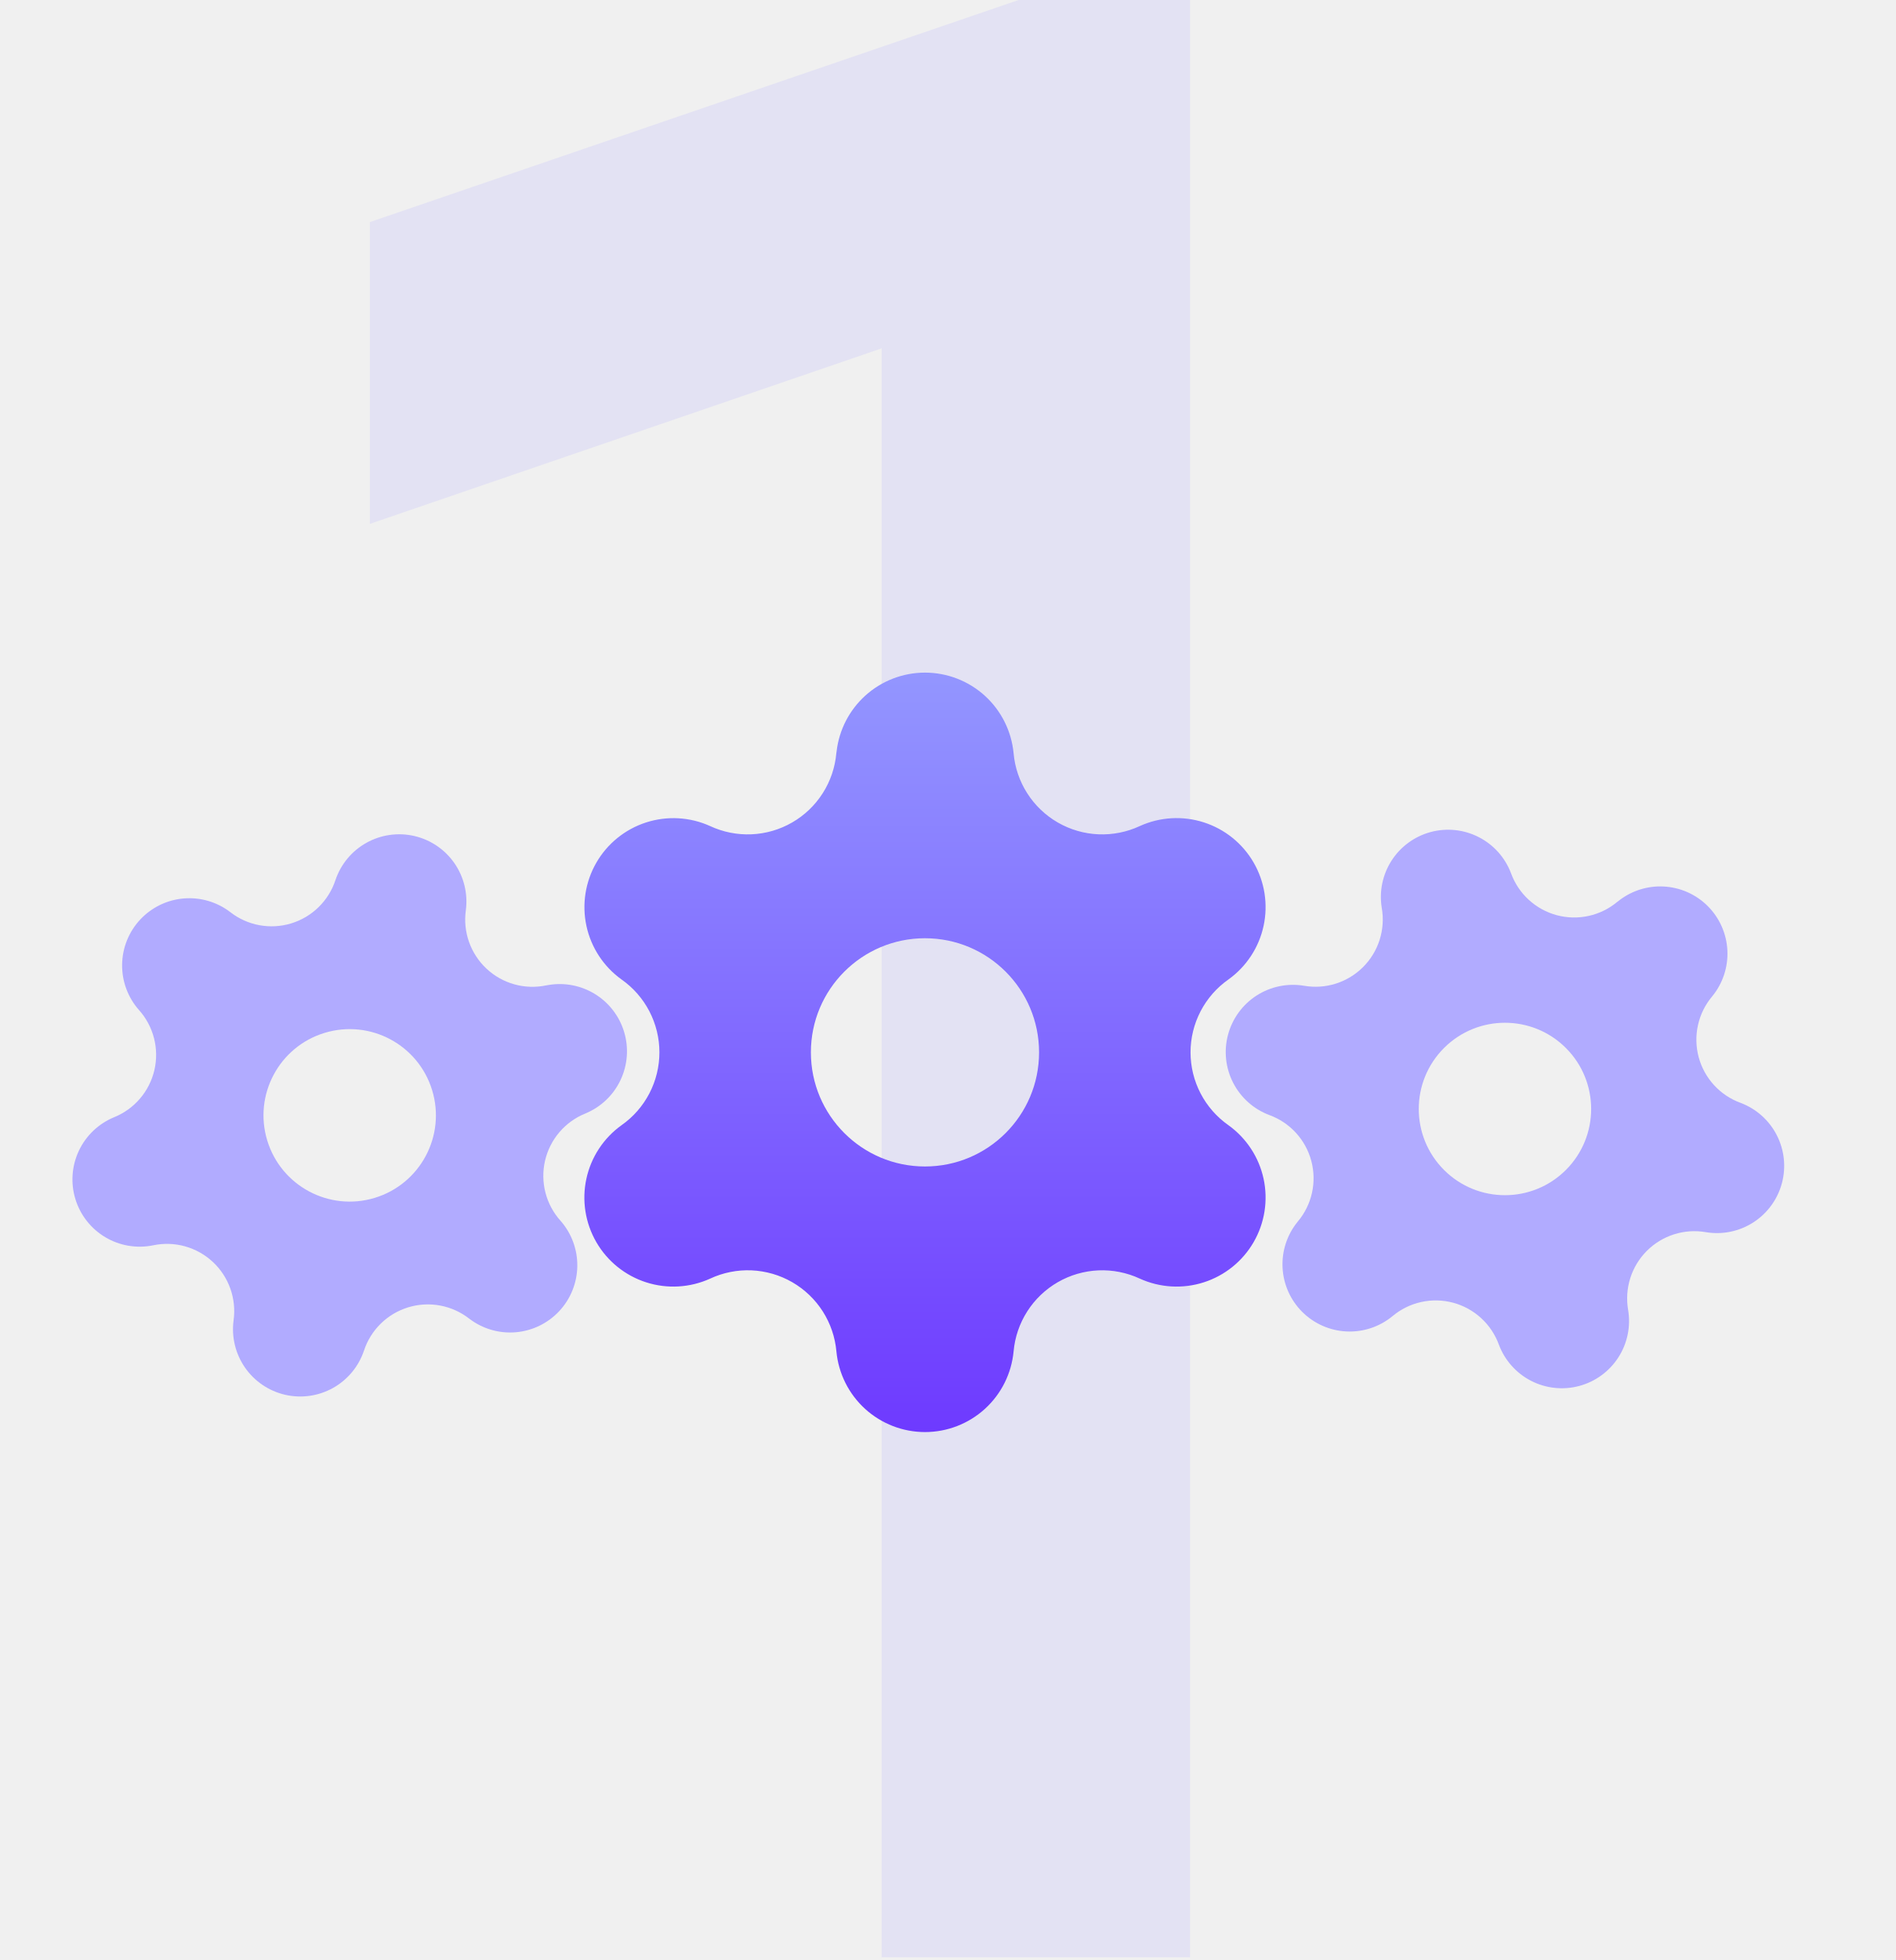
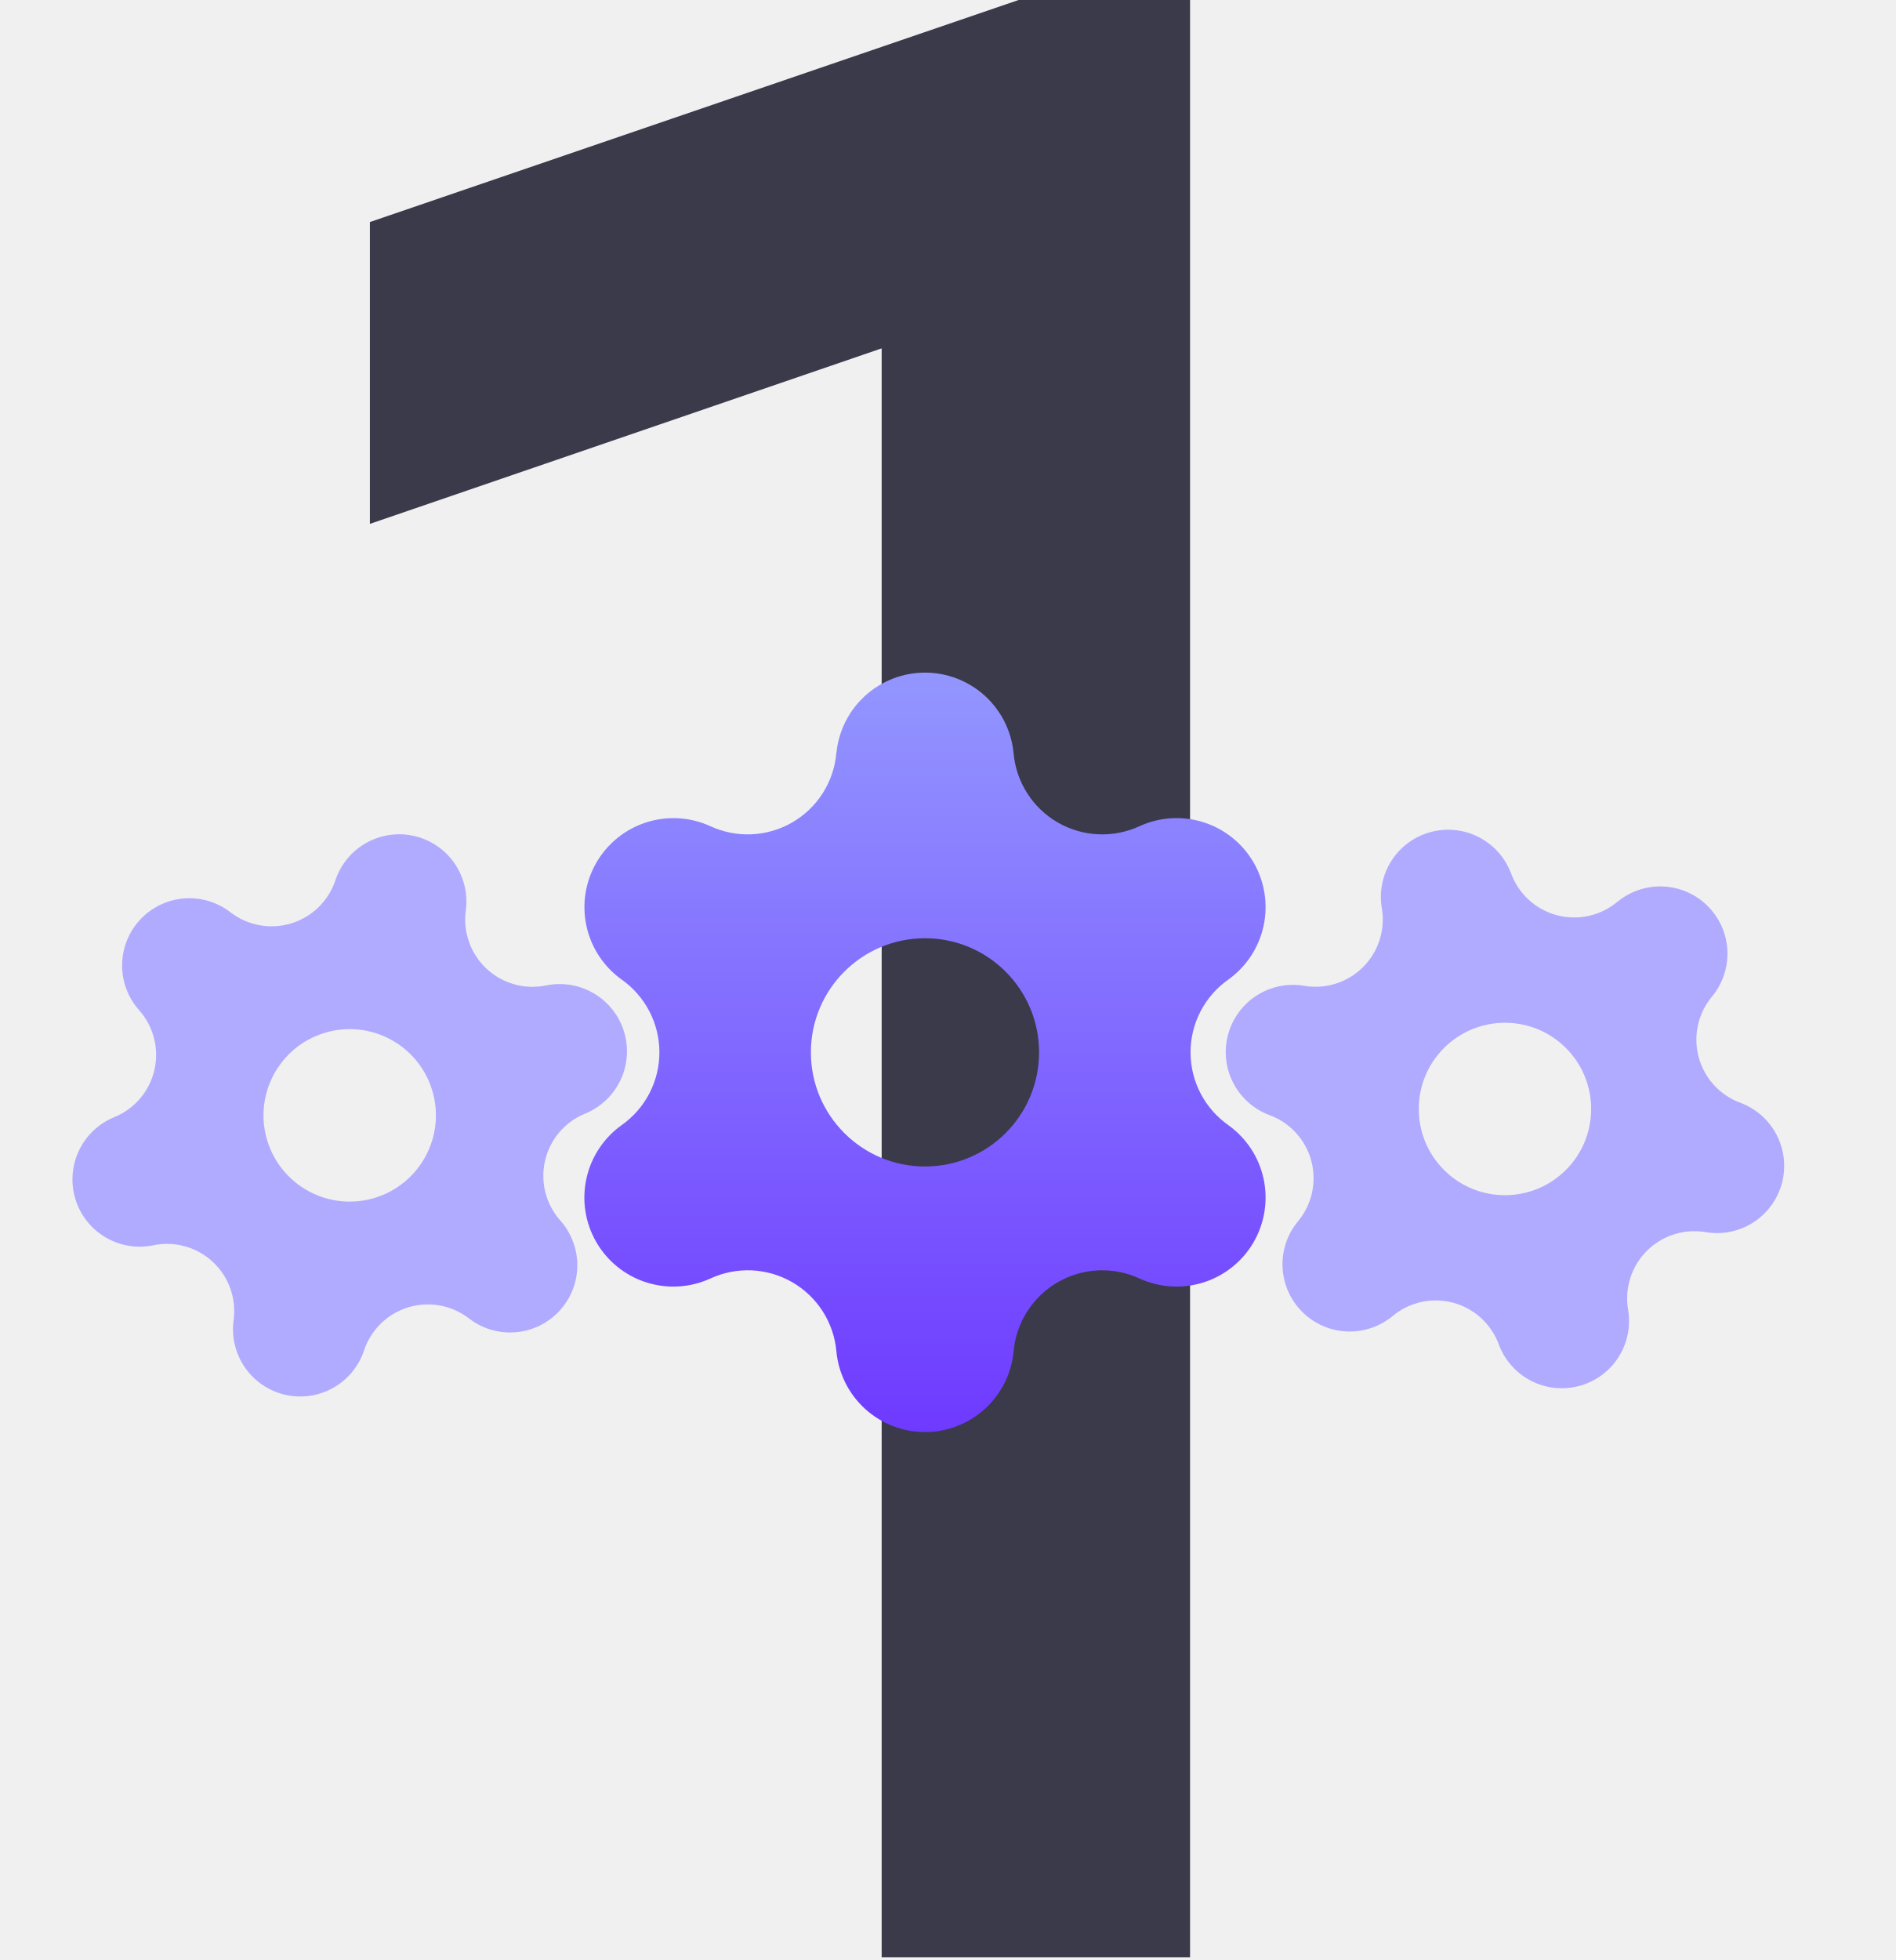
<svg xmlns="http://www.w3.org/2000/svg" width="297" height="307" viewBox="0 0 297 307" fill="none">
-   <path opacity="0.2" d="M138.134 306.563V54.565L57.953 82.055V34.78L159.585 0H186.451V306.563H138.134Z" fill="#B1ABFF" />
-   <g clip-path="url(#clip0_760_1990)">
-     <path d="M144.923 105.354C148.392 105.355 151.737 106.648 154.304 108.982C156.87 111.317 158.474 114.524 158.803 117.978C159 120.209 159.732 122.36 160.937 124.248C162.141 126.136 163.783 127.707 165.723 128.826C167.663 129.946 169.844 130.581 172.082 130.679C174.32 130.776 176.548 130.333 178.578 129.388C181.731 127.956 185.303 127.749 188.6 128.807C191.896 129.864 194.682 132.111 196.414 135.108C198.146 138.106 198.701 141.642 197.971 145.026C197.24 148.411 195.276 151.402 192.461 153.418C190.628 154.704 189.132 156.413 188.099 158.399C187.066 160.386 186.526 162.592 186.526 164.831C186.526 167.07 187.066 169.276 188.099 171.263C189.132 173.249 190.628 174.958 192.461 176.244C195.276 178.26 197.24 181.252 197.971 184.636C198.701 188.02 198.146 191.556 196.414 194.554C194.682 197.552 191.896 199.798 188.6 200.855C185.303 201.913 181.731 201.706 178.578 200.274C176.548 199.329 174.32 198.886 172.082 198.983C169.844 199.081 167.663 199.717 165.723 200.836C163.783 201.955 162.141 203.526 160.937 205.414C159.732 207.302 159 209.453 158.803 211.685C158.474 215.138 156.87 218.345 154.304 220.68C151.737 223.014 148.392 224.308 144.923 224.308C141.454 224.308 138.109 223.014 135.542 220.68C132.975 218.345 131.371 215.138 131.043 211.685C130.846 209.453 130.113 207.301 128.908 205.412C127.703 203.523 126.061 201.953 124.12 200.833C122.179 199.714 119.997 199.078 117.759 198.98C115.52 198.883 113.291 199.327 111.261 200.274C108.108 201.706 104.536 201.913 101.239 200.855C97.942 199.798 95.157 197.552 93.425 194.554C91.693 191.556 91.138 188.02 91.869 184.636C92.6 181.252 94.563 178.26 97.378 176.244C99.211 174.958 100.707 173.249 101.74 171.263C102.773 169.276 103.312 167.07 103.312 164.831C103.312 162.592 102.773 160.386 101.74 158.399C100.707 156.413 99.211 154.704 97.378 153.418C94.567 151.401 92.607 148.41 91.878 145.028C91.149 141.646 91.704 138.114 93.434 135.118C95.164 132.122 97.946 129.876 101.239 128.817C104.533 127.758 108.103 127.962 111.255 129.388C113.285 130.333 115.513 130.776 117.751 130.679C119.989 130.581 122.17 129.946 124.11 128.826C126.05 127.707 127.692 126.136 128.896 124.248C130.101 122.36 130.833 120.209 131.03 117.978L131.077 117.654C131.472 114.324 133.056 111.244 135.542 108.982C138.109 106.648 141.454 105.354 144.923 105.354ZM144.92 146.959C135.048 146.959 127.045 154.962 127.045 164.834C127.045 174.706 135.048 182.709 144.92 182.709C154.792 182.709 162.795 174.706 162.795 164.834C162.795 154.962 154.792 146.959 144.92 146.959Z" fill="url(#paint0_linear_760_1990)" />
+   <path d="M138.134 306.563V54.565L57.953 82.055V34.78L159.585 0H186.451V306.563H138.134Z" fill="#3B3A4B" />
+   <g clip-path="url(#clip0_918_338)">
+     <path d="M144.922 105.354C148.391 105.354 151.736 106.648 154.303 108.982C156.869 111.317 158.473 114.524 158.802 117.978C158.999 120.209 159.732 122.36 160.937 124.248C162.141 126.136 163.783 127.707 165.723 128.826C167.663 129.945 169.844 130.581 172.081 130.679C174.319 130.777 176.548 130.333 178.578 129.388C181.731 127.957 185.303 127.749 188.6 128.807C191.896 129.864 194.682 132.111 196.414 135.108C198.146 138.106 198.7 141.642 197.97 145.026C197.239 148.41 195.275 151.402 192.461 153.418C190.628 154.704 189.132 156.413 188.099 158.399C187.066 160.386 186.526 162.592 186.526 164.831C186.526 167.07 187.066 169.276 188.099 171.263C189.132 173.249 190.628 174.958 192.461 176.244C195.275 178.26 197.239 181.252 197.97 184.636C198.7 188.02 198.146 191.556 196.414 194.554C194.682 197.552 191.896 199.798 188.6 200.855C185.303 201.913 181.731 201.706 178.578 200.274C176.548 199.329 174.319 198.886 172.081 198.983C169.844 199.081 167.663 199.717 165.723 200.836C163.783 201.955 162.141 203.526 160.937 205.414C159.732 207.302 158.999 209.453 158.802 211.685C158.473 215.138 156.869 218.345 154.303 220.68C151.736 223.014 148.391 224.308 144.922 224.308C141.453 224.308 138.108 223.014 135.541 220.68C132.975 218.345 131.37 215.138 131.042 211.685C130.845 209.453 130.113 207.301 128.908 205.412C127.703 203.523 126.061 201.953 124.12 200.833C122.179 199.714 119.997 199.078 117.759 198.98C115.52 198.883 113.291 199.327 111.261 200.274C108.108 201.706 104.535 201.913 101.238 200.855C97.942 199.798 95.156 197.552 93.424 194.554C91.692 191.556 91.137 188.02 91.868 184.636C92.599 181.252 94.563 178.26 97.378 176.244C99.211 174.958 100.706 173.249 101.739 171.263C102.772 169.276 103.312 167.07 103.312 164.831C103.312 162.592 102.772 160.386 101.739 158.399C100.706 156.413 99.211 154.704 97.378 153.418C94.567 151.401 92.607 148.41 91.878 145.028C91.149 141.646 91.703 138.114 93.434 135.118C95.164 132.122 97.946 129.876 101.239 128.817C104.533 127.758 108.103 127.961 111.255 129.388C113.285 130.333 115.513 130.777 117.751 130.679C119.989 130.581 122.17 129.946 124.11 128.826C126.05 127.707 127.692 126.136 128.896 124.248C130.101 122.36 130.833 120.209 131.03 117.978L131.077 117.654C131.472 114.324 133.055 111.244 135.541 108.982C138.108 106.648 141.453 105.355 144.922 105.354ZM144.92 146.959C135.048 146.959 127.045 154.962 127.045 164.834C127.045 174.706 135.048 182.709 144.92 182.709C154.792 182.709 162.795 174.706 162.795 164.834C162.795 154.962 154.792 146.959 144.92 146.959Z" fill="url(#paint0_linear_918_338)" />
  </g>
-   <g clip-path="url(#clip1_760_1990)">
+   <g clip-path="url(#clip1_918_338)">
    <path d="M267.564 141.928C269.417 143.781 270.512 146.259 270.636 148.877C270.761 151.495 269.904 154.066 268.235 156.086C267.148 157.384 266.39 158.924 266.025 160.576C265.66 162.229 265.698 163.945 266.136 165.579C266.575 167.214 267.401 168.719 268.544 169.966C269.687 171.214 271.114 172.167 272.704 172.746C275.153 173.666 277.172 175.464 278.368 177.791C279.565 180.117 279.852 182.805 279.176 185.331C278.5 187.858 276.908 190.044 274.709 191.461C272.511 192.879 269.864 193.428 267.283 193.001C265.617 192.709 263.904 192.822 262.291 193.332C260.678 193.841 259.212 194.732 258.015 195.928C256.819 197.124 255.929 198.591 255.419 200.204C254.91 201.817 254.796 203.53 255.088 205.196C255.515 207.777 254.966 210.424 253.548 212.622C252.131 214.82 249.946 216.412 247.419 217.088C244.892 217.765 242.204 217.477 239.878 216.281C237.552 215.085 235.754 213.065 234.834 210.616C234.255 209.026 233.301 207.6 232.053 206.457C230.806 205.314 229.301 204.487 227.667 204.049C226.032 203.61 224.316 203.572 222.664 203.938C221.011 204.303 219.471 205.061 218.174 206.147C216.153 207.817 213.583 208.673 210.965 208.549C208.346 208.425 205.869 207.329 204.016 205.476C202.162 203.622 201.066 201.144 200.941 198.526C200.817 195.908 201.674 193.338 203.344 191.318C204.431 190.02 205.189 188.479 205.555 186.826C205.92 185.173 205.882 183.456 205.443 181.821C205.004 180.187 204.178 178.681 203.034 177.434C201.891 176.186 200.463 175.232 198.872 174.654C196.423 173.734 194.403 171.936 193.207 169.61C192.01 167.284 191.723 164.595 192.4 162.069C193.076 159.542 194.668 157.357 196.866 155.939C199.064 154.522 201.711 153.973 204.292 154.399C205.958 154.692 207.671 154.578 209.284 154.069C210.897 153.559 212.363 152.668 213.56 151.472C214.756 150.276 215.647 148.81 216.156 147.197C216.665 145.583 216.779 143.871 216.487 142.205C216.063 139.626 216.613 136.981 218.03 134.785C219.447 132.589 221.632 130.998 224.157 130.321C226.681 129.645 229.367 129.932 231.692 131.126C234.017 132.32 235.816 134.335 236.738 136.781C237.317 138.37 238.271 139.798 239.519 140.941C240.767 142.084 242.271 142.91 243.906 143.349C245.54 143.787 247.256 143.825 248.909 143.46C250.561 143.095 252.101 142.337 253.399 141.25L253.79 140.953C255.747 139.483 258.159 138.738 260.613 138.854C263.231 138.978 265.71 140.074 267.564 141.928ZM245.336 164.153C240.062 158.879 231.511 158.879 226.237 164.153C220.964 169.426 220.964 177.977 226.238 183.251C231.512 188.525 240.062 188.525 245.336 183.251C250.61 177.977 250.61 169.427 245.336 164.153Z" fill="#B1ABFF" />
  </g>
-   <g clip-path="url(#clip2_760_1990)">
-     <path d="M97.773 161.598C98.537 164.105 98.34 166.808 97.218 169.177C96.097 171.546 94.133 173.412 91.709 174.411C90.14 175.045 88.747 176.047 87.648 177.333C86.549 178.62 85.775 180.153 85.394 181.801C85.012 183.45 85.034 185.167 85.457 186.805C85.879 188.444 86.69 189.957 87.821 191.215C89.55 193.178 90.486 195.714 90.449 198.33C90.411 200.945 89.402 203.454 87.617 205.366C85.832 207.278 83.399 208.458 80.792 208.676C78.186 208.893 75.591 208.133 73.514 206.543C72.181 205.502 70.616 204.797 68.953 204.489C67.29 204.18 65.576 204.276 63.958 204.769C62.34 205.263 60.865 206.139 59.657 207.323C58.449 208.507 57.543 209.965 57.018 211.573C56.181 214.051 54.452 216.13 52.168 217.404C49.883 218.677 47.205 219.055 44.657 218.464C42.109 217.873 39.872 216.355 38.382 214.205C36.891 212.056 36.254 209.428 36.594 206.835C36.83 205.159 36.658 203.451 36.094 201.856C35.531 200.26 34.591 198.824 33.355 197.668C32.118 196.513 30.621 195.672 28.991 195.218C27.361 194.764 25.646 194.709 23.99 195.058C21.422 195.582 18.751 195.129 16.498 193.789C14.246 192.448 12.573 190.316 11.809 187.808C11.045 185.301 11.243 182.599 12.364 180.23C13.486 177.861 15.45 175.995 17.873 174.997C19.443 174.362 20.837 173.359 21.936 172.072C23.036 170.785 23.809 169.252 24.191 167.603C24.572 165.954 24.55 164.237 24.127 162.598C23.704 160.959 22.892 159.445 21.761 158.187C20.032 156.224 19.095 153.688 19.132 151.073C19.17 148.457 20.179 145.949 21.964 144.037C23.749 142.124 26.182 140.944 28.788 140.727C31.395 140.509 33.99 141.27 36.067 142.86C37.4 143.901 38.965 144.605 40.628 144.914C42.291 145.222 44.005 145.127 45.623 144.633C47.241 144.14 48.716 143.263 49.924 142.079C51.132 140.895 52.038 139.438 52.563 137.83C53.402 135.354 55.13 133.279 57.414 132.007C59.697 130.735 62.372 130.357 64.918 130.947C67.464 131.537 69.701 133.053 71.192 135.199C72.683 137.346 73.323 139.971 72.987 142.563C72.751 144.239 72.921 145.946 73.485 147.542C74.049 149.137 74.989 150.574 76.225 151.73C77.461 152.885 78.958 153.725 80.588 154.18C82.218 154.634 83.934 154.689 85.59 154.34L86.075 154.262C88.493 153.885 90.972 154.362 93.084 155.618C95.336 156.959 97.008 159.091 97.773 161.598ZM67.706 170.763C65.531 163.629 57.984 159.609 50.85 161.784C43.716 163.959 39.696 171.506 41.871 178.64C44.046 185.775 51.593 189.795 58.727 187.62C65.862 185.444 69.882 177.897 67.706 170.763Z" fill="#B1ABFF" />
+   <g clip-path="url(#clip2_918_338)">
+     <path d="M97.773 161.598C98.537 164.105 98.34 166.808 97.218 169.177C96.097 171.546 94.133 173.412 91.709 174.411C90.14 175.045 88.747 176.047 87.648 177.333C86.549 178.62 85.775 180.153 85.394 181.801C85.012 183.45 85.034 185.167 85.457 186.805C85.879 188.444 86.69 189.957 87.821 191.215C89.55 193.178 90.486 195.714 90.449 198.33C90.411 200.945 89.402 203.454 87.617 205.366C85.832 207.278 83.399 208.458 80.792 208.676C78.186 208.893 75.591 208.133 73.514 206.543C72.181 205.502 70.616 204.797 68.953 204.489C67.29 204.18 65.576 204.276 63.958 204.769C62.34 205.263 60.865 206.139 59.657 207.323C58.449 208.507 57.543 209.965 57.018 211.573C56.181 214.051 54.452 216.13 52.168 217.404C49.883 218.677 47.206 219.055 44.657 218.464C42.109 217.873 39.872 216.355 38.382 214.205C36.891 212.056 36.254 209.428 36.594 206.835C36.83 205.159 36.658 203.451 36.094 201.856C35.531 200.26 34.591 198.824 33.355 197.668C32.118 196.513 30.621 195.672 28.991 195.218C27.361 194.764 25.646 194.709 23.99 195.058C21.422 195.582 18.751 195.129 16.498 193.789C14.246 192.448 12.573 190.316 11.809 187.808C11.045 185.301 11.243 182.599 12.364 180.23C13.486 177.861 15.45 175.995 17.873 174.997C19.443 174.362 20.837 173.359 21.936 172.072C23.036 170.785 23.809 169.252 24.191 167.603C24.572 165.954 24.549 164.237 24.127 162.598C23.704 160.959 22.892 159.445 21.761 158.187C20.032 156.224 19.095 153.688 19.132 151.073C19.17 148.457 20.179 145.949 21.964 144.037C23.749 142.124 26.182 140.944 28.788 140.727C31.395 140.509 33.99 141.27 36.067 142.86C37.4 143.901 38.965 144.605 40.628 144.914C42.291 145.222 44.005 145.127 45.623 144.633C47.241 144.14 48.716 143.263 49.924 142.079C51.132 140.895 52.038 139.438 52.563 137.83C53.402 135.354 55.13 133.279 57.414 132.007C59.697 130.735 62.372 130.357 64.918 130.947C67.464 131.537 69.701 133.053 71.192 135.199C72.683 137.346 73.323 139.971 72.987 142.563C72.751 144.239 72.921 145.946 73.485 147.542C74.049 149.137 74.989 150.574 76.225 151.73C77.461 152.885 78.958 153.725 80.588 154.18C82.218 154.634 83.934 154.689 85.59 154.34L86.075 154.262C88.493 153.885 90.972 154.362 93.084 155.618C95.336 156.959 97.008 159.091 97.773 161.598ZM67.706 170.763C65.531 163.629 57.984 159.609 50.85 161.784C43.716 163.959 39.696 171.506 41.871 178.64C44.046 185.775 51.593 189.795 58.727 187.62C65.862 185.444 69.882 177.897 67.706 170.763Z" fill="#B1ABFF" />
  </g>
  <defs>
-     <linearGradient id="paint0_linear_760_1990" x1="144.92" y1="105.354" x2="144.92" y2="224.308" gradientUnits="userSpaceOnUse">
+     <linearGradient id="paint0_linear_918_338" x1="144.92" y1="105.354" x2="144.92" y2="224.308" gradientUnits="userSpaceOnUse">
      <stop stop-color="#9396FF" />
      <stop offset="1" stop-color="#6E3AFF" />
    </linearGradient>
-     <clipPath id="clip0_760_1990">
+     <clipPath id="clip0_918_338">
      <rect width="107" height="119" fill="white" transform="translate(91.4199 105.334)" />
    </clipPath>
-     <clipPath id="clip1_760_1990">
+     <clipPath id="clip1_918_338">
      <rect width="80.84" height="89.906" fill="white" transform="translate(238.992 113.334) rotate(45)" />
    </clipPath>
-     <clipPath id="clip2_760_1990">
+     <clipPath id="clip2_918_338">
      <rect width="80.84" height="89.906" fill="white" transform="translate(85.998 122.929) rotate(73.0433)" />
    </clipPath>
  </defs>
</svg>
